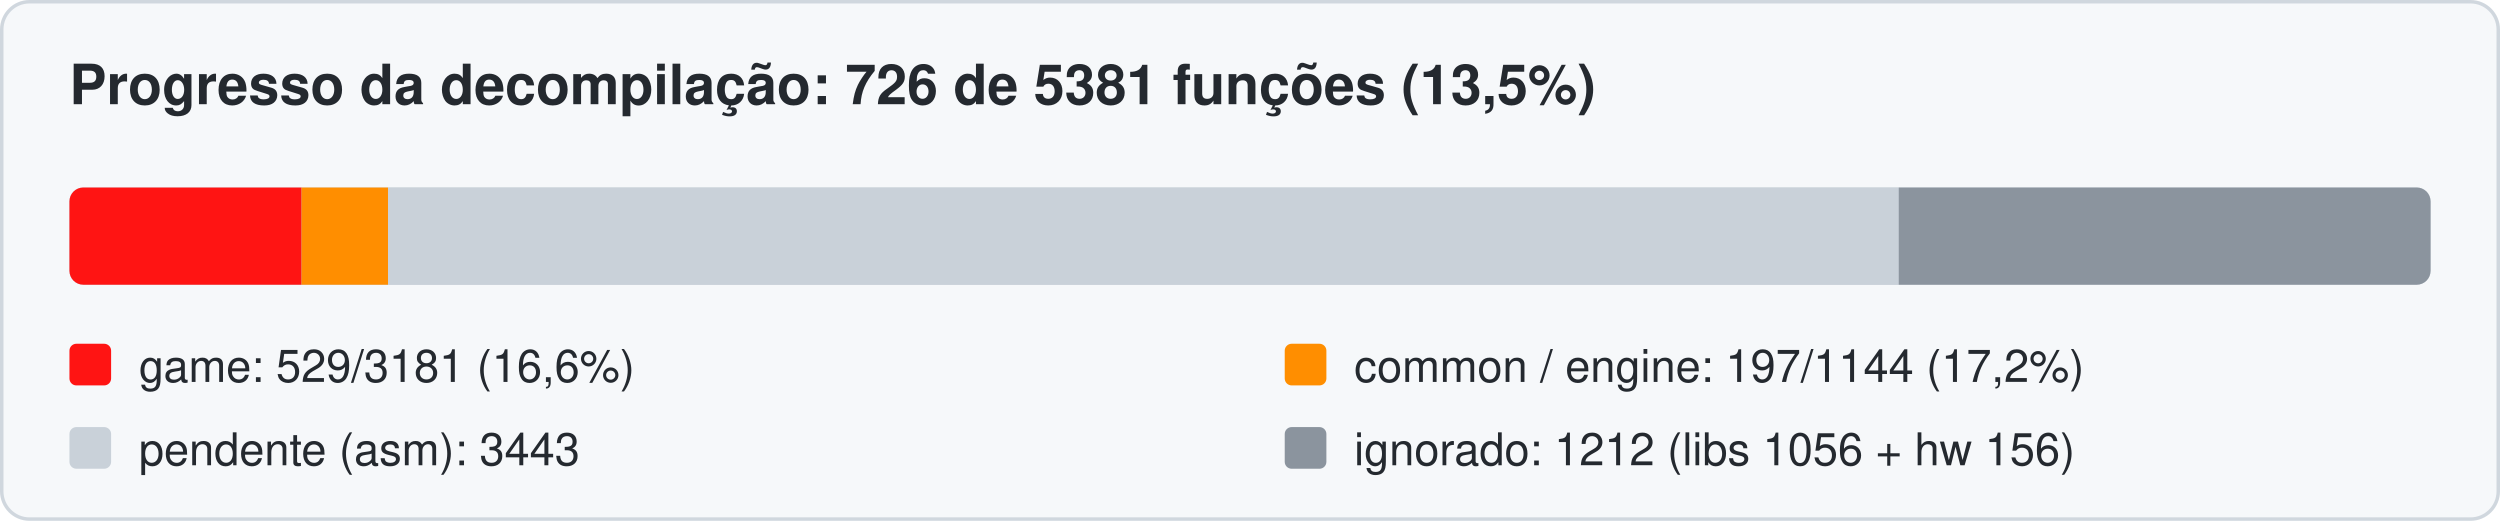
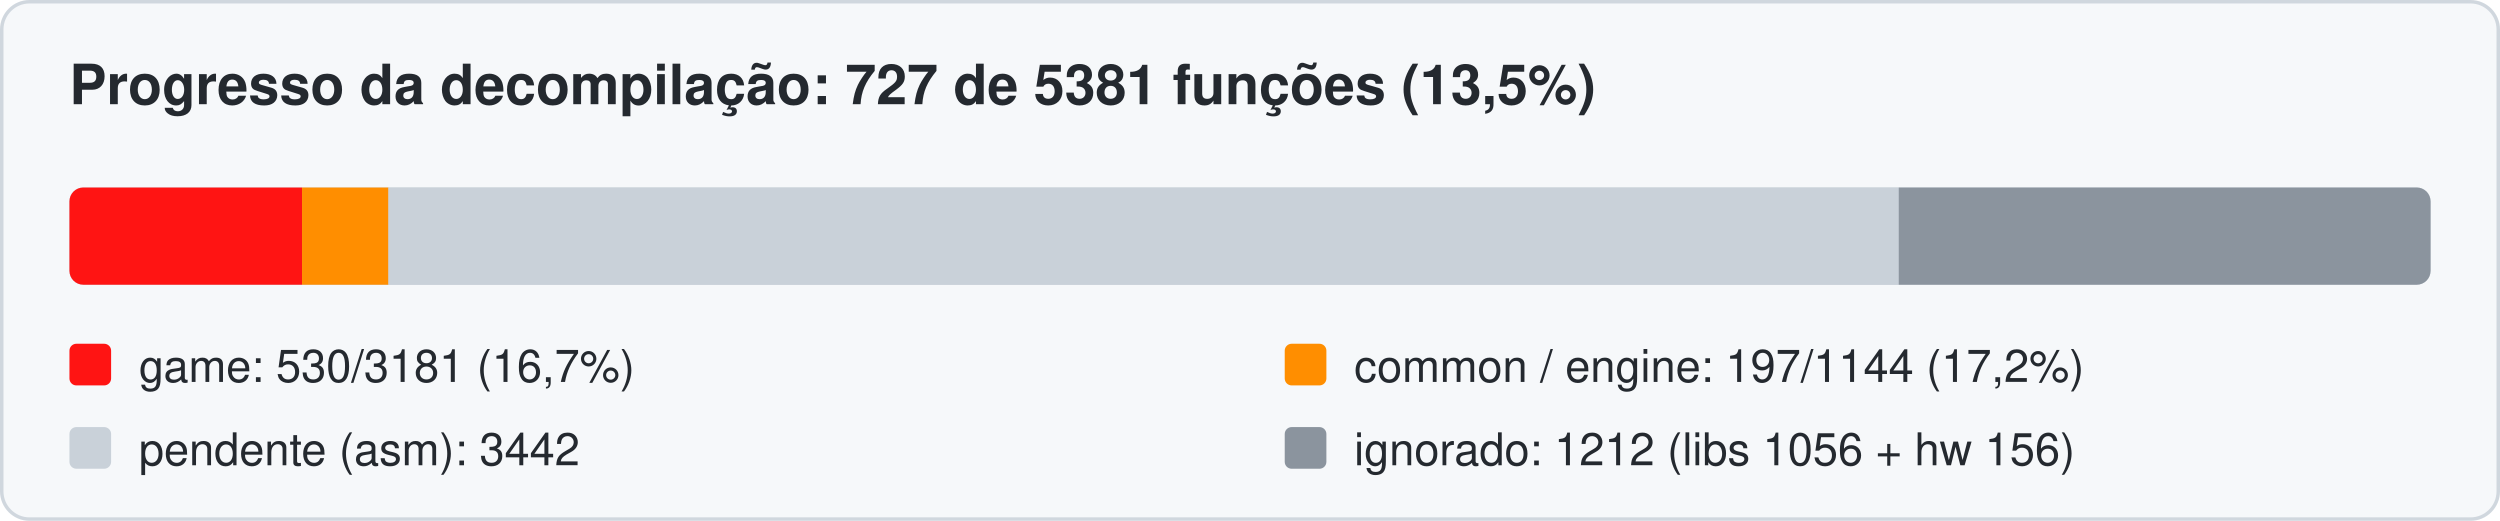
- <svg xmlns="http://www.w3.org/2000/svg" width="720" height="150" viewBox="0 0 720 150" role="img" aria-label="War of the Monsters: 726 de 5381 funcoes decompiladas (13,5%), 1212 ignoradas">
+ <svg xmlns="http://www.w3.org/2000/svg" width="720" height="150" viewBox="0 0 720 150" role="img" aria-label="War of the Monsters: 727 de 5381 funcoes decompiladas (13,5%), 1212 ignoradas">
  <rect x="0.5" y="0.5" width="719" height="149" rx="8" fill="#f6f8fa" stroke="#d0d7de" />
  <g font-family="-apple-system, 'Segoe UI', Helvetica, Arial, sans-serif">
-     <text x="20" y="30" font-size="16" font-weight="600" fill="#24292f">Progresso da decompilação: 726 de 5381 funções (13,5%)</text>
+     <text x="20" y="30" font-size="16" font-weight="600" fill="#24292f">Progresso da decompilação: 727 de 5381 funções (13,5%)</text>
    <rect x="20" y="54" width="680" height="28" rx="4" fill="#c9d1d9" />
    <clipPath id="r">
      <rect x="20" y="54" width="680" height="28" rx="4" />
    </clipPath>
    <g clip-path="url(#r)">
-       <rect x="20.00" y="54" width="66.85" height="28" fill="#ff1413" />
-       <rect x="86.85" y="54" width="24.90" height="28" fill="#ff8e00" />
-       <rect x="111.75" y="54" width="435.09" height="28" fill="#c9d1d9" />
+       <rect x="20.00" y="54" width="66.98" height="28" fill="#ff1413" />
+       <rect x="86.98" y="54" width="24.90" height="28" fill="#ff8e00" />
+       <rect x="111.87" y="54" width="434.97" height="28" fill="#c9d1d9" />
      <rect x="546.84" y="54" width="153.16" height="28" fill="#8b949e" />
    </g>
    <rect x="20" y="99" width="12" height="12" rx="2" fill="#ff1413" />
-     <text x="40" y="110" font-size="13" fill="#24292f">game: 529/3181 (16,6%)</text>
+     <text x="40" y="110" font-size="13" fill="#24292f">game: 530/3181 (16,7%)</text>
    <rect x="370" y="99" width="12" height="12" rx="2" fill="#ff8e00" />
    <text x="390" y="110" font-size="13" fill="#24292f">common / engine: 197/1144 (17,2%)</text>
    <rect x="20" y="123" width="12" height="12" rx="2" fill="#c9d1d9" />
-     <text x="40" y="134" font-size="13" fill="#24292f">pendente (asm): 3443</text>
+     <text x="40" y="134" font-size="13" fill="#24292f">pendente (asm): 3442</text>
    <rect x="370" y="123" width="12" height="12" rx="2" fill="#8b949e" />
    <text x="390" y="134" font-size="13" fill="#24292f">ignorado: 1212 (libs 1056 + hw 156)</text>
  </g>
</svg>
